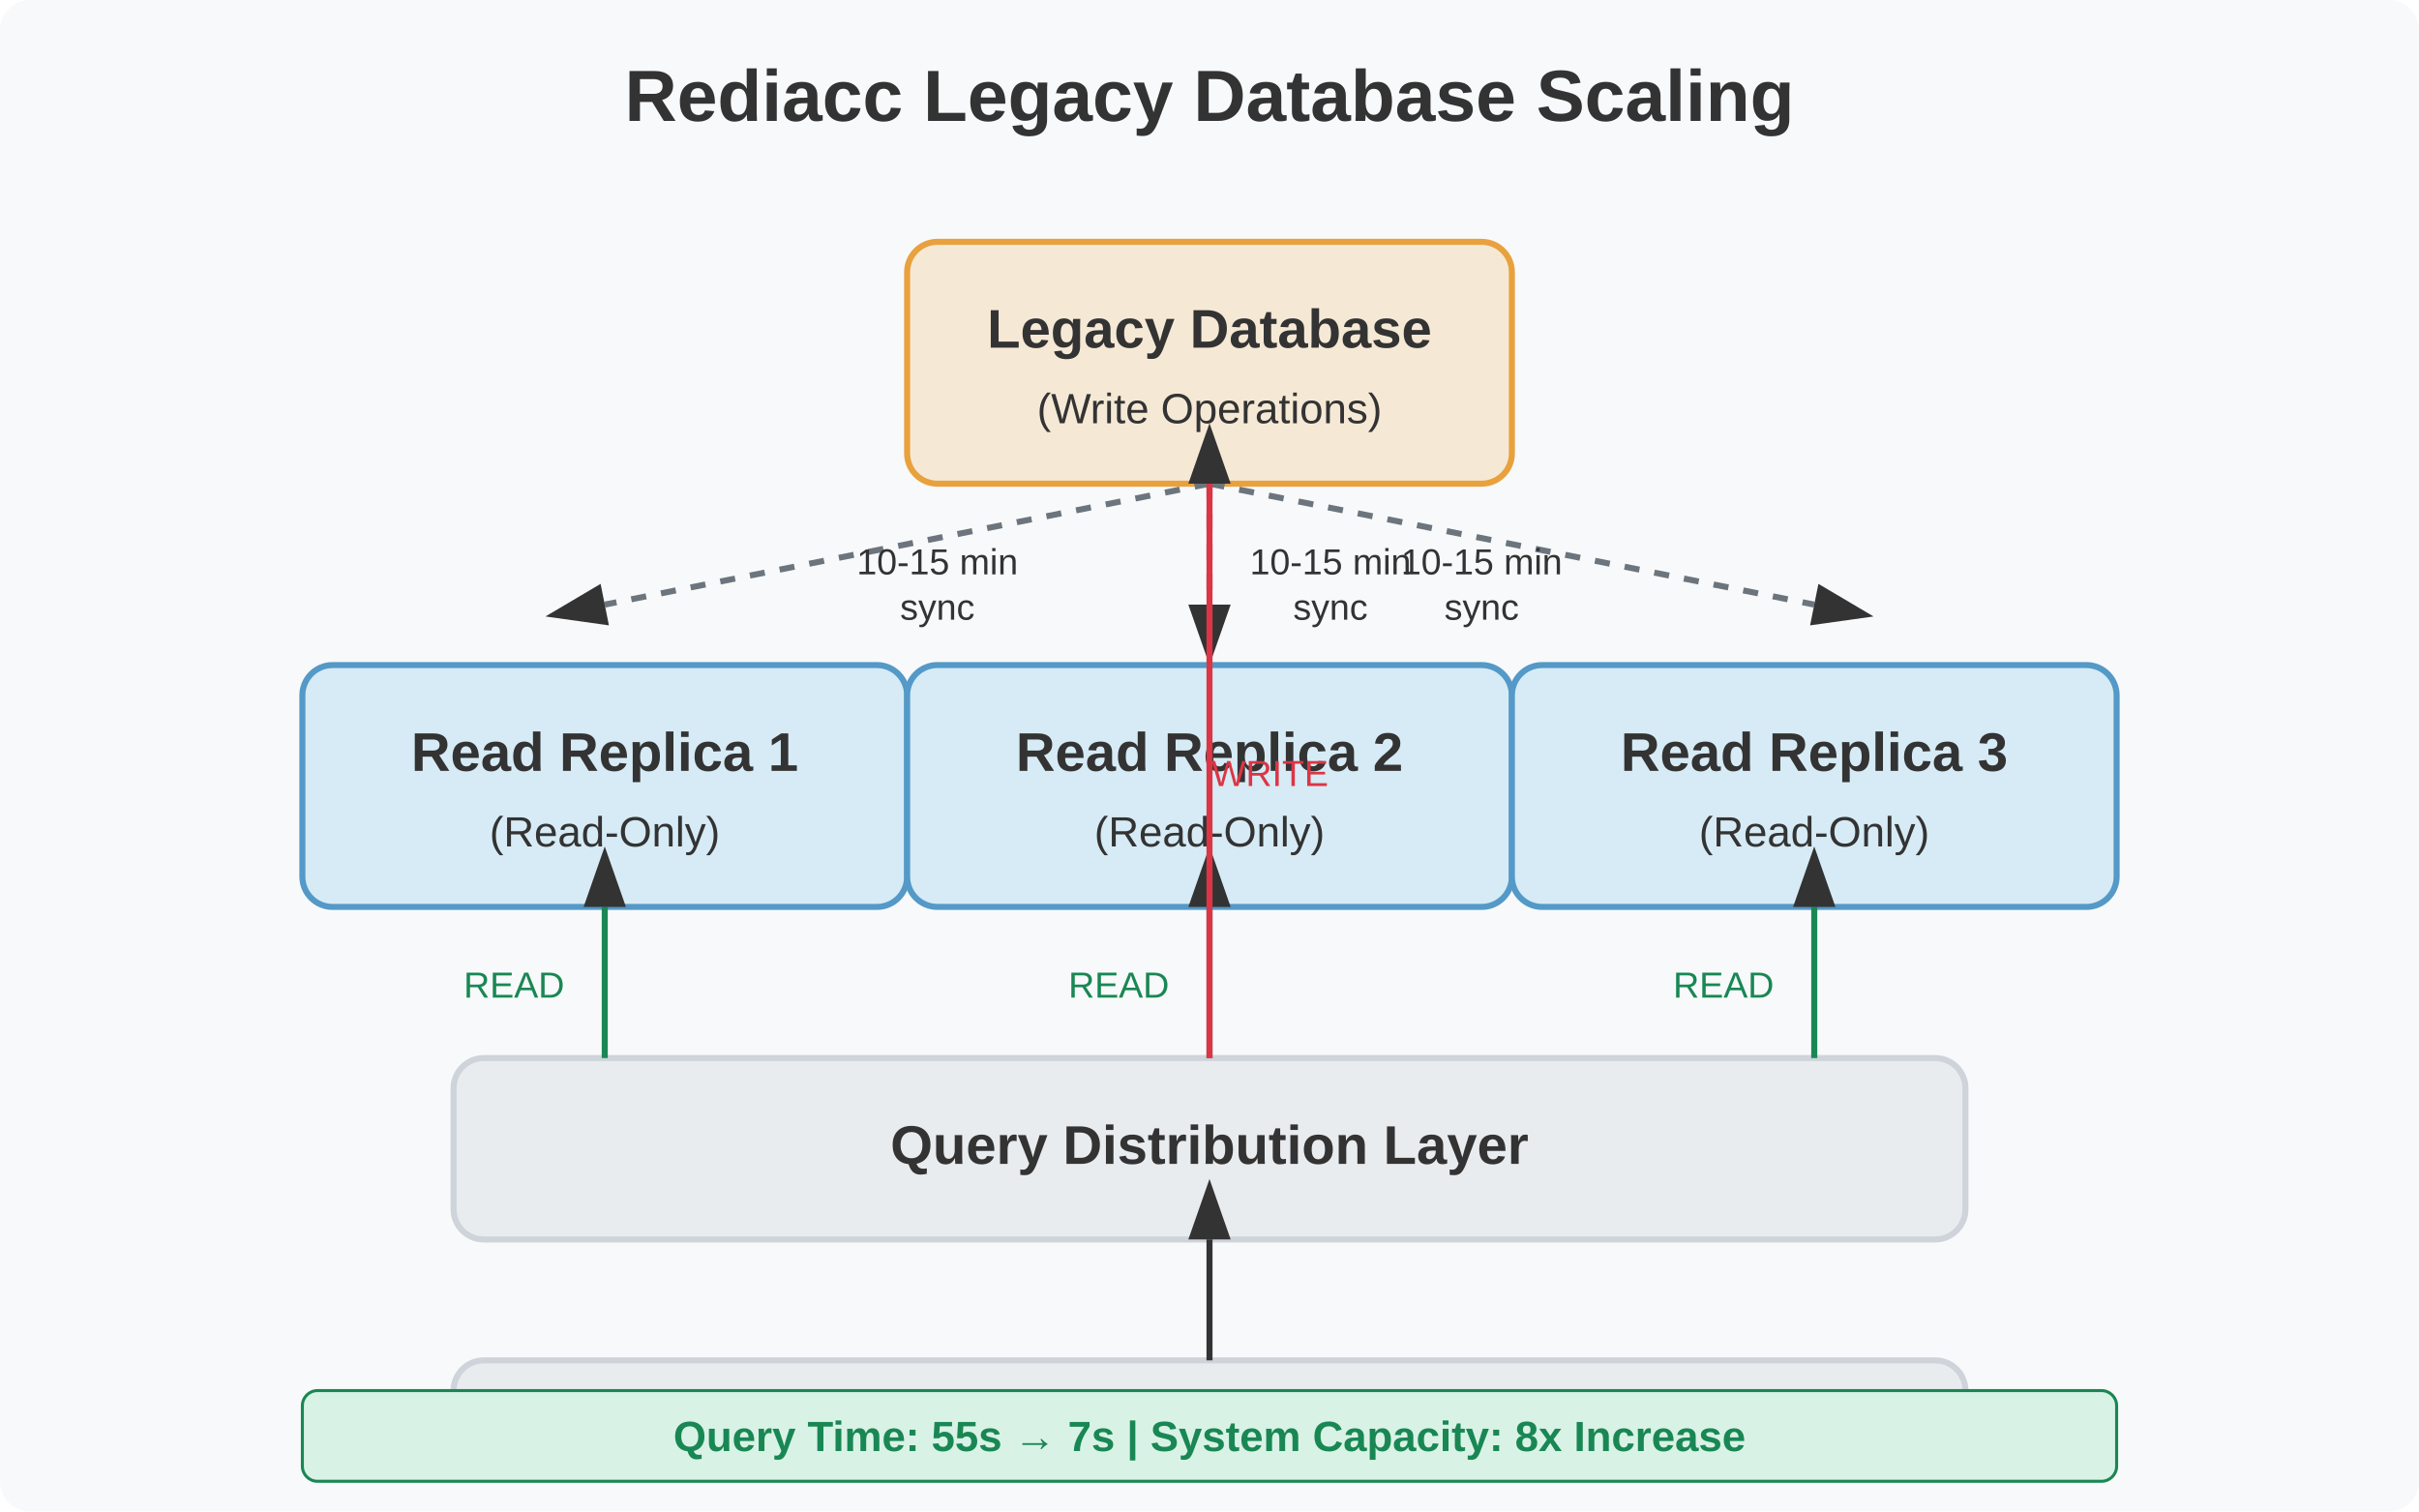
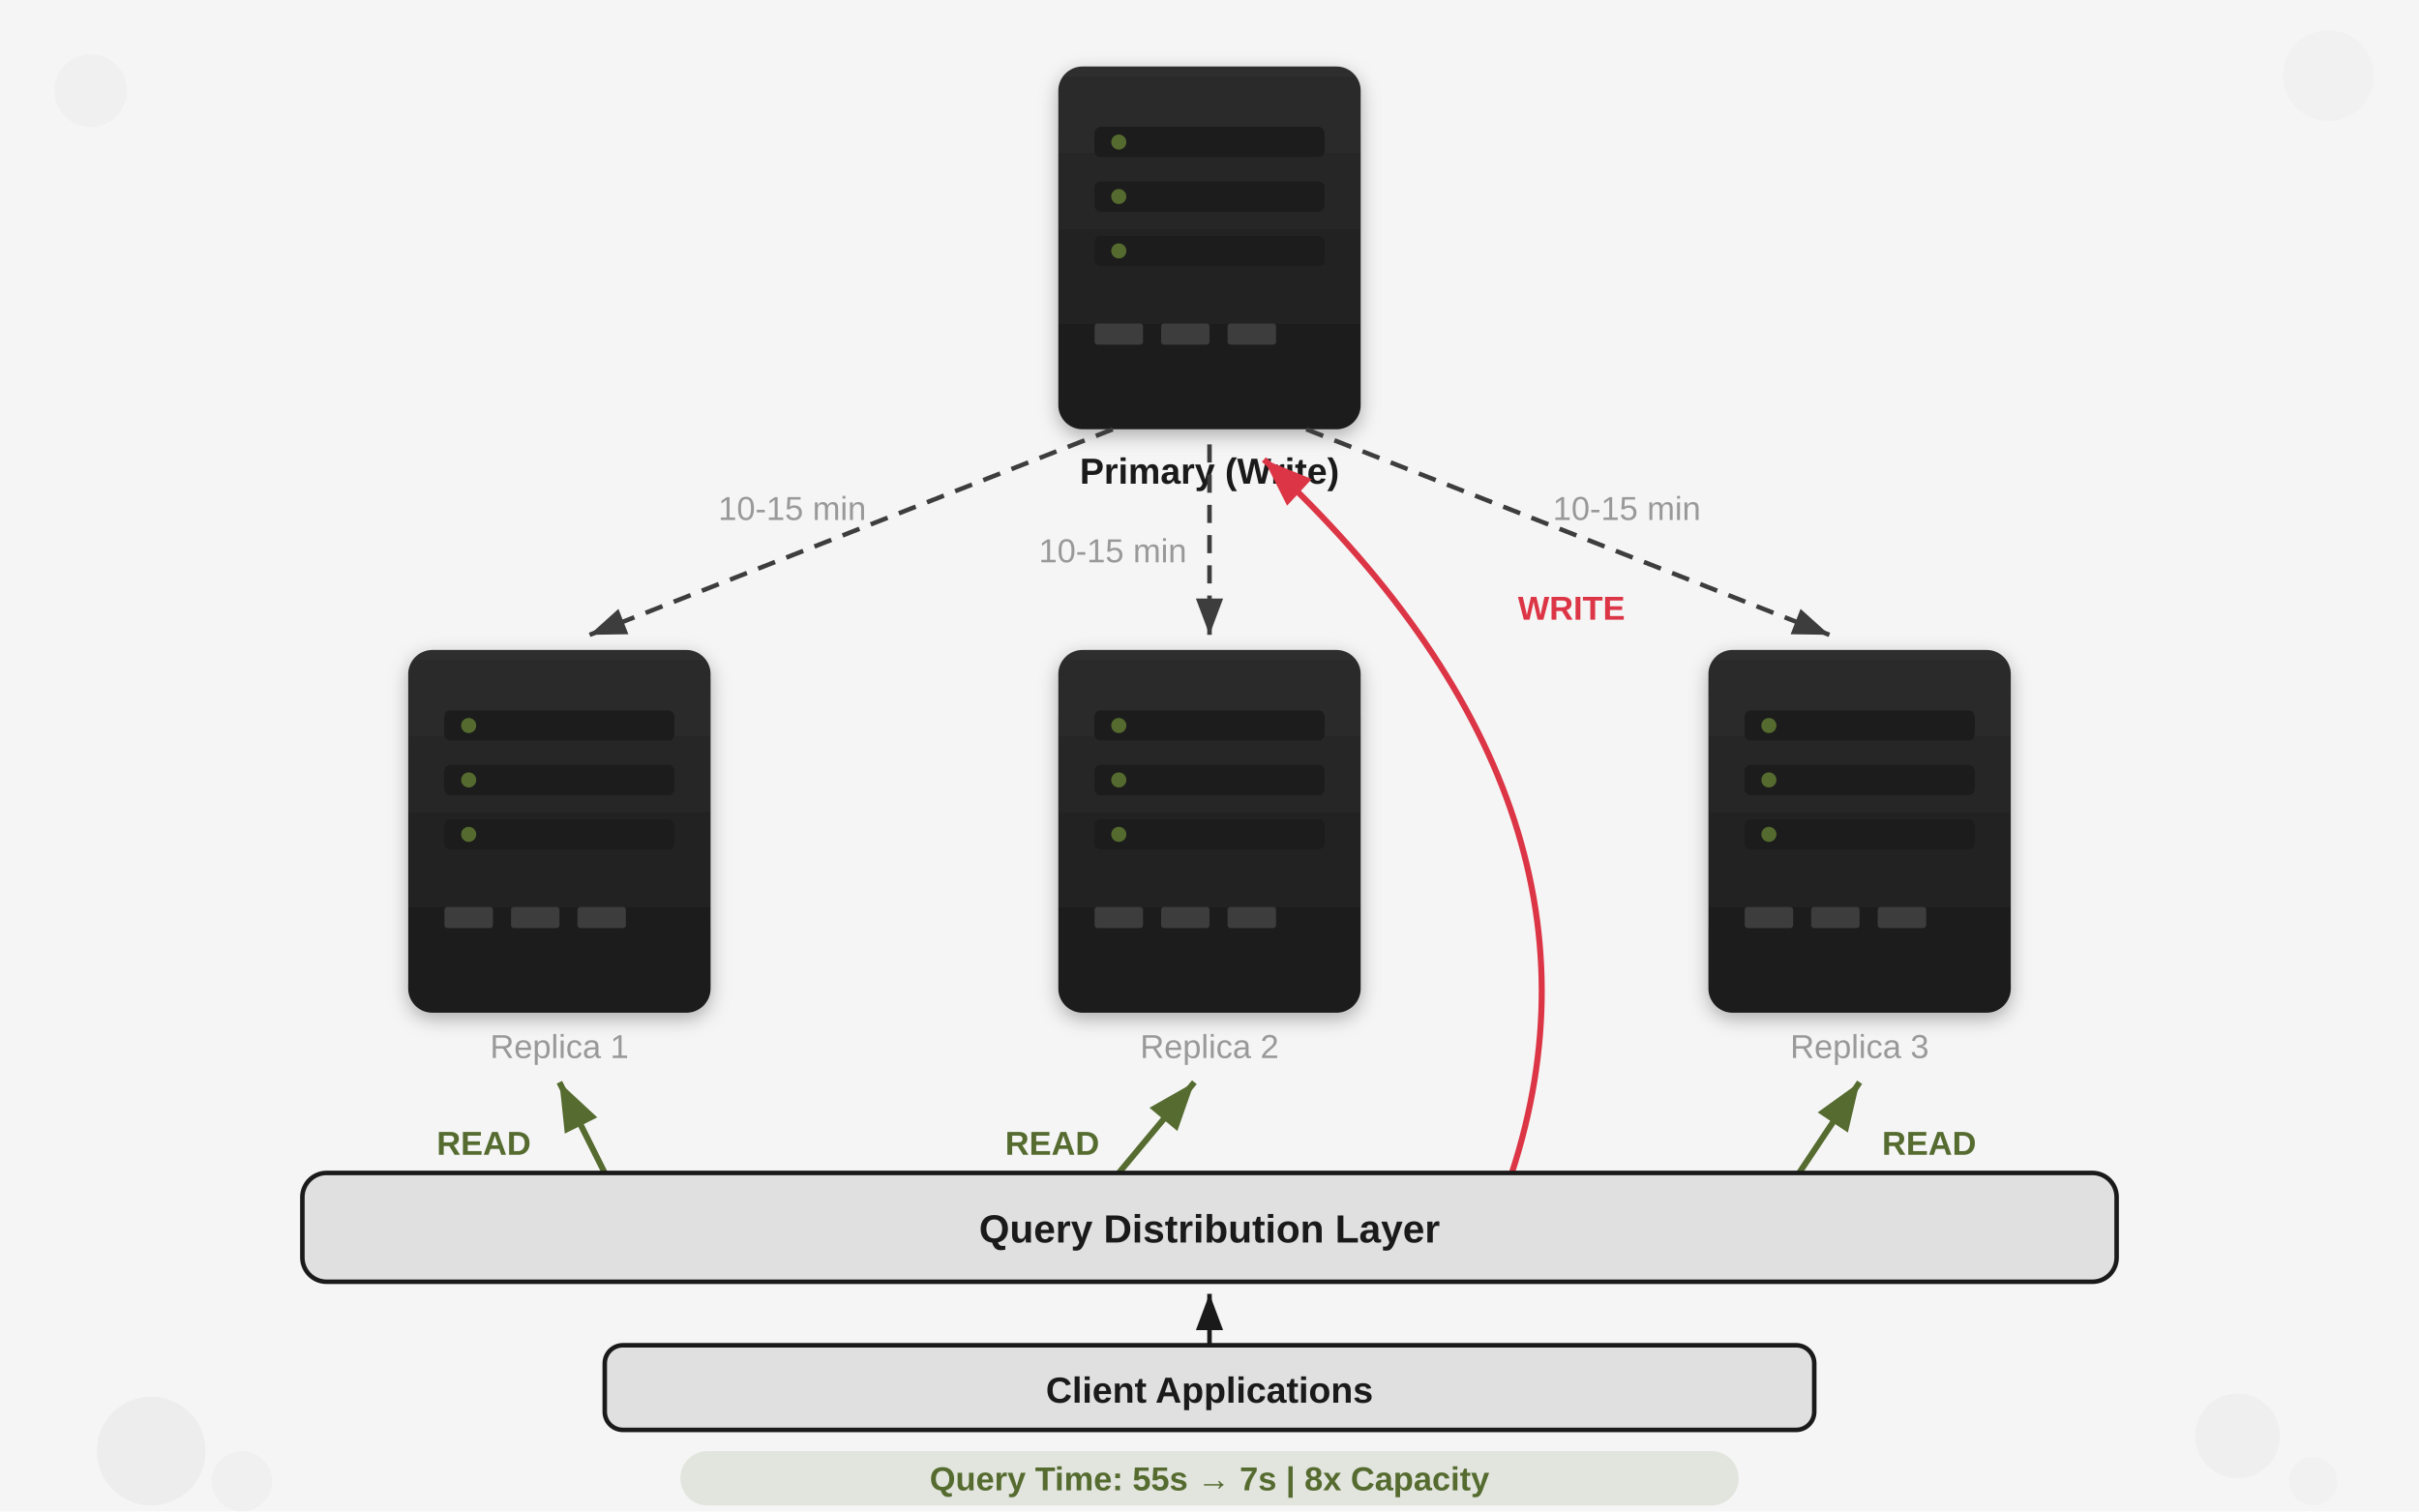
- <svg xmlns="http://www.w3.org/2000/svg" width="800" height="500">
-   <rect width="800" height="500" fill="#f8f9fa" rx="10" ry="10" />
-   <text x="400" y="40" font-family="Arial" font-size="24" font-weight="bold" text-anchor="middle" fill="#333">Rediacc Legacy Database Scaling</text>
-   <rect x="300" y="80" width="200" height="80" fill="#f5e9d6" rx="10" ry="10" stroke="#e9a13d" stroke-width="2" />
-   <text x="400" y="115" font-family="Arial" font-size="18" font-weight="bold" text-anchor="middle" fill="#333">Legacy Database</text>
-   <text x="400" y="140" font-family="Arial" font-size="14" text-anchor="middle" fill="#333">(Write Operations)</text>
-   <path d="M 400 160 L 200 200" stroke="#6c757d" stroke-width="2" fill="none" marker-end="url(#arrowhead)" stroke-dasharray="5,5" />
-   <path d="M 400 160 L 600 200" stroke="#6c757d" stroke-width="2" fill="none" marker-end="url(#arrowhead)" stroke-dasharray="5,5" />
-   <path d="M 400 160 L 400 200" stroke="#6c757d" stroke-width="2" fill="none" marker-end="url(#arrowhead)" stroke-dasharray="5,5" />
-   <text x="310" y="190" font-family="Arial" font-size="12" text-anchor="middle" fill="#333">10-15 min</text>
-   <text x="310" y="205" font-family="Arial" font-size="12" text-anchor="middle" fill="#333">sync</text>
-   <text x="490" y="190" font-family="Arial" font-size="12" text-anchor="middle" fill="#333">10-15 min</text>
-   <text x="490" y="205" font-family="Arial" font-size="12" text-anchor="middle" fill="#333">sync</text>
-   <text x="440" y="190" font-family="Arial" font-size="12" text-anchor="middle" fill="#333">10-15 min</text>
-   <text x="440" y="205" font-family="Arial" font-size="12" text-anchor="middle" fill="#333">sync</text>
-   <rect x="100" y="220" width="200" height="80" fill="#d6ebf5" rx="10" ry="10" stroke="#5499c7" stroke-width="2" />
-   <text x="200" y="255" font-family="Arial" font-size="18" font-weight="bold" text-anchor="middle" fill="#333">Read Replica 1</text>
-   <text x="200" y="280" font-family="Arial" font-size="14" text-anchor="middle" fill="#333">(Read-Only)</text>
-   <rect x="300" y="220" width="200" height="80" fill="#d6ebf5" rx="10" ry="10" stroke="#5499c7" stroke-width="2" />
-   <text x="400" y="255" font-family="Arial" font-size="18" font-weight="bold" text-anchor="middle" fill="#333">Read Replica 2</text>
-   <text x="400" y="280" font-family="Arial" font-size="14" text-anchor="middle" fill="#333">(Read-Only)</text>
-   <rect x="500" y="220" width="200" height="80" fill="#d6ebf5" rx="10" ry="10" stroke="#5499c7" stroke-width="2" />
-   <text x="600" y="255" font-family="Arial" font-size="18" font-weight="bold" text-anchor="middle" fill="#333">Read Replica 3</text>
-   <text x="600" y="280" font-family="Arial" font-size="14" text-anchor="middle" fill="#333">(Read-Only)</text>
-   <rect x="150" y="350" width="500" height="60" fill="#e9ecef" rx="10" ry="10" stroke="#ced4da" stroke-width="2" />
-   <text x="400" y="385" font-family="Arial" font-size="18" font-weight="bold" text-anchor="middle" fill="#333">Query Distribution Layer</text>
-   <path d="M 200 350 L 200 300" stroke="#198754" stroke-width="2" fill="none" marker-end="url(#arrowhead)" />
-   <text x="170" y="330" font-family="Arial" font-size="12" text-anchor="middle" fill="#198754">READ</text>
-   <path d="M 400 350 L 400 300" stroke="#198754" stroke-width="2" fill="none" marker-end="url(#arrowhead)" />
-   <text x="370" y="330" font-family="Arial" font-size="12" text-anchor="middle" fill="#198754">READ</text>
-   <path d="M 600 350 L 600 300" stroke="#198754" stroke-width="2" fill="none" marker-end="url(#arrowhead)" />
-   <text x="570" y="330" font-family="Arial" font-size="12" text-anchor="middle" fill="#198754">READ</text>
-   <path d="M 400 350 L 400 160" stroke="#dc3545" stroke-width="2" fill="none" marker-end="url(#arrowhead)" />
-   <text x="420" y="260" font-family="Arial" font-size="12" text-anchor="middle" fill="#dc3545">WRITE</text>
-   <rect x="150" y="450" width="500" height="30" fill="#e9ecef" rx="10" ry="10" stroke="#ced4da" stroke-width="2" />
-   <text x="400" y="470" font-family="Arial" font-size="14" font-weight="bold" text-anchor="middle" fill="#333">Client Applications</text>
-   <path d="M 400 450 L 400 410" stroke="#333" stroke-width="2" fill="none" marker-end="url(#arrowhead)" />
-   <rect x="100" y="500" width="600" height="30" fill="#d9f2e6" rx="5" ry="5" stroke="#198754" stroke-width="1" transform="translate(0, -40)" />
-   <text x="400" y="520" font-family="Arial" font-size="14" font-weight="bold" text-anchor="middle" fill="#198754" transform="translate(0, -40)">Query Time: 55s → 7s | System Capacity: 8x Increase</text>
+ <svg xmlns="http://www.w3.org/2000/svg" width="800" height="500" viewBox="0 0 800 500">
  <defs>
-     <marker id="arrowhead" markerWidth="10" markerHeight="7" refX="0" refY="3.5" orient="auto">
-       <polygon points="0 0, 10 3.5, 0 7" fill="#333" />
+     <linearGradient id="serverGrad" x1="0" y1="0" x2="0" y2="1">
+       <stop offset="0%" stop-color="#2d2d2d" />
+       <stop offset="100%" stop-color="#1a1a1a" />
+     </linearGradient>
+     <filter id="shadow">
+       <feDropShadow dx="0" dy="2" stdDeviation="3" flood-color="#000" flood-opacity="0.3" />
+     </filter>
+     <marker id="arrowGreen" markerWidth="8" markerHeight="6" refX="8" refY="3" orient="auto">
+       <polygon points="0 0, 8 3, 0 6" fill="#556b2f" />
+     </marker>
+     <marker id="arrowRed" markerWidth="8" markerHeight="6" refX="8" refY="3" orient="auto">
+       <polygon points="0 0, 8 3, 0 6" fill="#dc3545" />
+     </marker>
+     <marker id="arrowGray" markerWidth="8" markerHeight="6" refX="8" refY="3" orient="auto">
+       <polygon points="0 0, 8 3, 0 6" fill="#3d3d3d" />
+     </marker>
+     <marker id="arrowDark" markerWidth="8" markerHeight="6" refX="8" refY="3" orient="auto">
+       <polygon points="0 0, 8 3, 0 6" fill="#1a1a1a" />
    </marker>
  </defs>
+   <rect width="800" height="500" fill="#f5f5f5" />
+   <g transform="translate(350, 22)" filter="url(#shadow)">
+     <rect width="100" height="120" rx="8" fill="url(#serverGrad)" />
+     <rect x="12" y="20" width="76" height="10" rx="2" fill="#1a1a1a" />
+     <rect x="12" y="38" width="76" height="10" rx="2" fill="#1a1a1a" />
+     <rect x="12" y="56" width="76" height="10" rx="2" fill="#1a1a1a" />
+     <circle cx="20" cy="25" r="2.5" fill="#556b2f" />
+     <circle cx="20" cy="43" r="2.5" fill="#556b2f" />
+     <circle cx="20" cy="61" r="2.5" fill="#556b2f" />
+     <rect x="12" y="85" width="16" height="7" rx="1" fill="#3d3d3d" />
+     <rect x="34" y="85" width="16" height="7" rx="1" fill="#3d3d3d" />
+     <rect x="56" y="85" width="16" height="7" rx="1" fill="#3d3d3d" />
+   </g>
+   <text x="400" y="160" font-family="Arial, sans-serif" font-size="12" font-weight="bold" text-anchor="middle" fill="#1a1a1a">Primary (Write)</text>
+   <line x1="368" y1="142" x2="195" y2="210" stroke="#3d3d3d" stroke-width="1.5" stroke-dasharray="6,4" marker-end="url(#arrowGray)" />
+   <line x1="400" y1="147" x2="400" y2="210" stroke="#3d3d3d" stroke-width="1.5" stroke-dasharray="6,4" marker-end="url(#arrowGray)" />
+   <line x1="432" y1="142" x2="605" y2="210" stroke="#3d3d3d" stroke-width="1.5" stroke-dasharray="6,4" marker-end="url(#arrowGray)" />
+   <text x="262" y="172" font-family="Arial, sans-serif" font-size="11" text-anchor="middle" fill="#999999">10-15 min</text>
+   <text x="368" y="186" font-family="Arial, sans-serif" font-size="11" text-anchor="middle" fill="#999999">10-15 min</text>
+   <text x="538" y="172" font-family="Arial, sans-serif" font-size="11" text-anchor="middle" fill="#999999">10-15 min</text>
+   <g transform="translate(135, 215)" filter="url(#shadow)">
+     <rect width="100" height="120" rx="8" fill="url(#serverGrad)" />
+     <rect x="12" y="20" width="76" height="10" rx="2" fill="#1a1a1a" />
+     <rect x="12" y="38" width="76" height="10" rx="2" fill="#1a1a1a" />
+     <rect x="12" y="56" width="76" height="10" rx="2" fill="#1a1a1a" />
+     <circle cx="20" cy="25" r="2.5" fill="#556b2f" />
+     <circle cx="20" cy="43" r="2.5" fill="#556b2f" />
+     <circle cx="20" cy="61" r="2.5" fill="#556b2f" />
+     <rect x="12" y="85" width="16" height="7" rx="1" fill="#3d3d3d" />
+     <rect x="34" y="85" width="16" height="7" rx="1" fill="#3d3d3d" />
+     <rect x="56" y="85" width="16" height="7" rx="1" fill="#3d3d3d" />
+   </g>
+   <text x="185" y="350" font-family="Arial, sans-serif" font-size="11" text-anchor="middle" fill="#999999">Replica 1</text>
+   <g transform="translate(350, 215)" filter="url(#shadow)">
+     <rect width="100" height="120" rx="8" fill="url(#serverGrad)" />
+     <rect x="12" y="20" width="76" height="10" rx="2" fill="#1a1a1a" />
+     <rect x="12" y="38" width="76" height="10" rx="2" fill="#1a1a1a" />
+     <rect x="12" y="56" width="76" height="10" rx="2" fill="#1a1a1a" />
+     <circle cx="20" cy="25" r="2.5" fill="#556b2f" />
+     <circle cx="20" cy="43" r="2.5" fill="#556b2f" />
+     <circle cx="20" cy="61" r="2.5" fill="#556b2f" />
+     <rect x="12" y="85" width="16" height="7" rx="1" fill="#3d3d3d" />
+     <rect x="34" y="85" width="16" height="7" rx="1" fill="#3d3d3d" />
+     <rect x="56" y="85" width="16" height="7" rx="1" fill="#3d3d3d" />
+   </g>
+   <text x="400" y="350" font-family="Arial, sans-serif" font-size="11" text-anchor="middle" fill="#999999">Replica 2</text>
+   <g transform="translate(565, 215)" filter="url(#shadow)">
+     <rect width="100" height="120" rx="8" fill="url(#serverGrad)" />
+     <rect x="12" y="20" width="76" height="10" rx="2" fill="#1a1a1a" />
+     <rect x="12" y="38" width="76" height="10" rx="2" fill="#1a1a1a" />
+     <rect x="12" y="56" width="76" height="10" rx="2" fill="#1a1a1a" />
+     <circle cx="20" cy="25" r="2.5" fill="#556b2f" />
+     <circle cx="20" cy="43" r="2.5" fill="#556b2f" />
+     <circle cx="20" cy="61" r="2.5" fill="#556b2f" />
+     <rect x="12" y="85" width="16" height="7" rx="1" fill="#3d3d3d" />
+     <rect x="34" y="85" width="16" height="7" rx="1" fill="#3d3d3d" />
+     <rect x="56" y="85" width="16" height="7" rx="1" fill="#3d3d3d" />
+   </g>
+   <text x="615" y="350" font-family="Arial, sans-serif" font-size="11" text-anchor="middle" fill="#999999">Replica 3</text>
+   <line x1="200" y1="388" x2="185" y2="358" stroke="#556b2f" stroke-width="2" marker-end="url(#arrowGreen)" />
+   <text x="160" y="382" font-family="Arial, sans-serif" font-size="11" font-weight="bold" text-anchor="middle" fill="#556b2f">READ</text>
+   <line x1="370" y1="388" x2="395" y2="358" stroke="#556b2f" stroke-width="2" marker-end="url(#arrowGreen)" />
+   <text x="348" y="382" font-family="Arial, sans-serif" font-size="11" font-weight="bold" text-anchor="middle" fill="#556b2f">READ</text>
+   <line x1="595" y1="388" x2="615" y2="358" stroke="#556b2f" stroke-width="2" marker-end="url(#arrowGreen)" />
+   <text x="638" y="382" font-family="Arial, sans-serif" font-size="11" font-weight="bold" text-anchor="middle" fill="#556b2f">READ</text>
+   <path d="M 500,388 Q 540,265 418,152" stroke="#dc3545" stroke-width="2" fill="none" marker-end="url(#arrowRed)" />
+   <text x="502" y="205" font-family="Arial, sans-serif" font-size="11" font-weight="bold" text-anchor="start" fill="#dc3545">WRITE</text>
+   <rect x="100" y="388" width="600" height="36" rx="8" fill="#e0e0e0" stroke="#1a1a1a" stroke-width="1.5" />
+   <text x="400" y="411" font-family="Arial, sans-serif" font-size="13" font-weight="bold" text-anchor="middle" fill="#1a1a1a">Query Distribution Layer</text>
+   <line x1="400" y1="445" x2="400" y2="428" stroke="#1a1a1a" stroke-width="1.5" marker-end="url(#arrowDark)" />
+   <rect x="200" y="445" width="400" height="28" rx="6" fill="#e0e0e0" stroke="#1a1a1a" stroke-width="1.5" />
+   <text x="400" y="464" font-family="Arial, sans-serif" font-size="12" font-weight="bold" text-anchor="middle" fill="#1a1a1a">Client Applications</text>
+   <rect x="225" y="480" width="350" height="18" rx="9" fill="#556b2f" opacity="0.12" />
+   <text x="400" y="493" font-family="Arial, sans-serif" font-size="11" font-weight="bold" text-anchor="middle" fill="#556b2f">Query Time: 55s → 7s  |  8x Capacity</text>
+   <circle cx="50" cy="480" r="18" fill="#e0e0e0" opacity="0.35" />
+   <circle cx="80" cy="490" r="10" fill="#e0e0e0" opacity="0.25" />
+   <circle cx="740" cy="475" r="14" fill="#e0e0e0" opacity="0.3" />
+   <circle cx="765" cy="490" r="8" fill="#e0e0e0" opacity="0.2" />
+   <circle cx="30" cy="30" r="12" fill="#e0e0e0" opacity="0.25" />
+   <circle cx="770" cy="25" r="15" fill="#e0e0e0" opacity="0.2" />
</svg>
